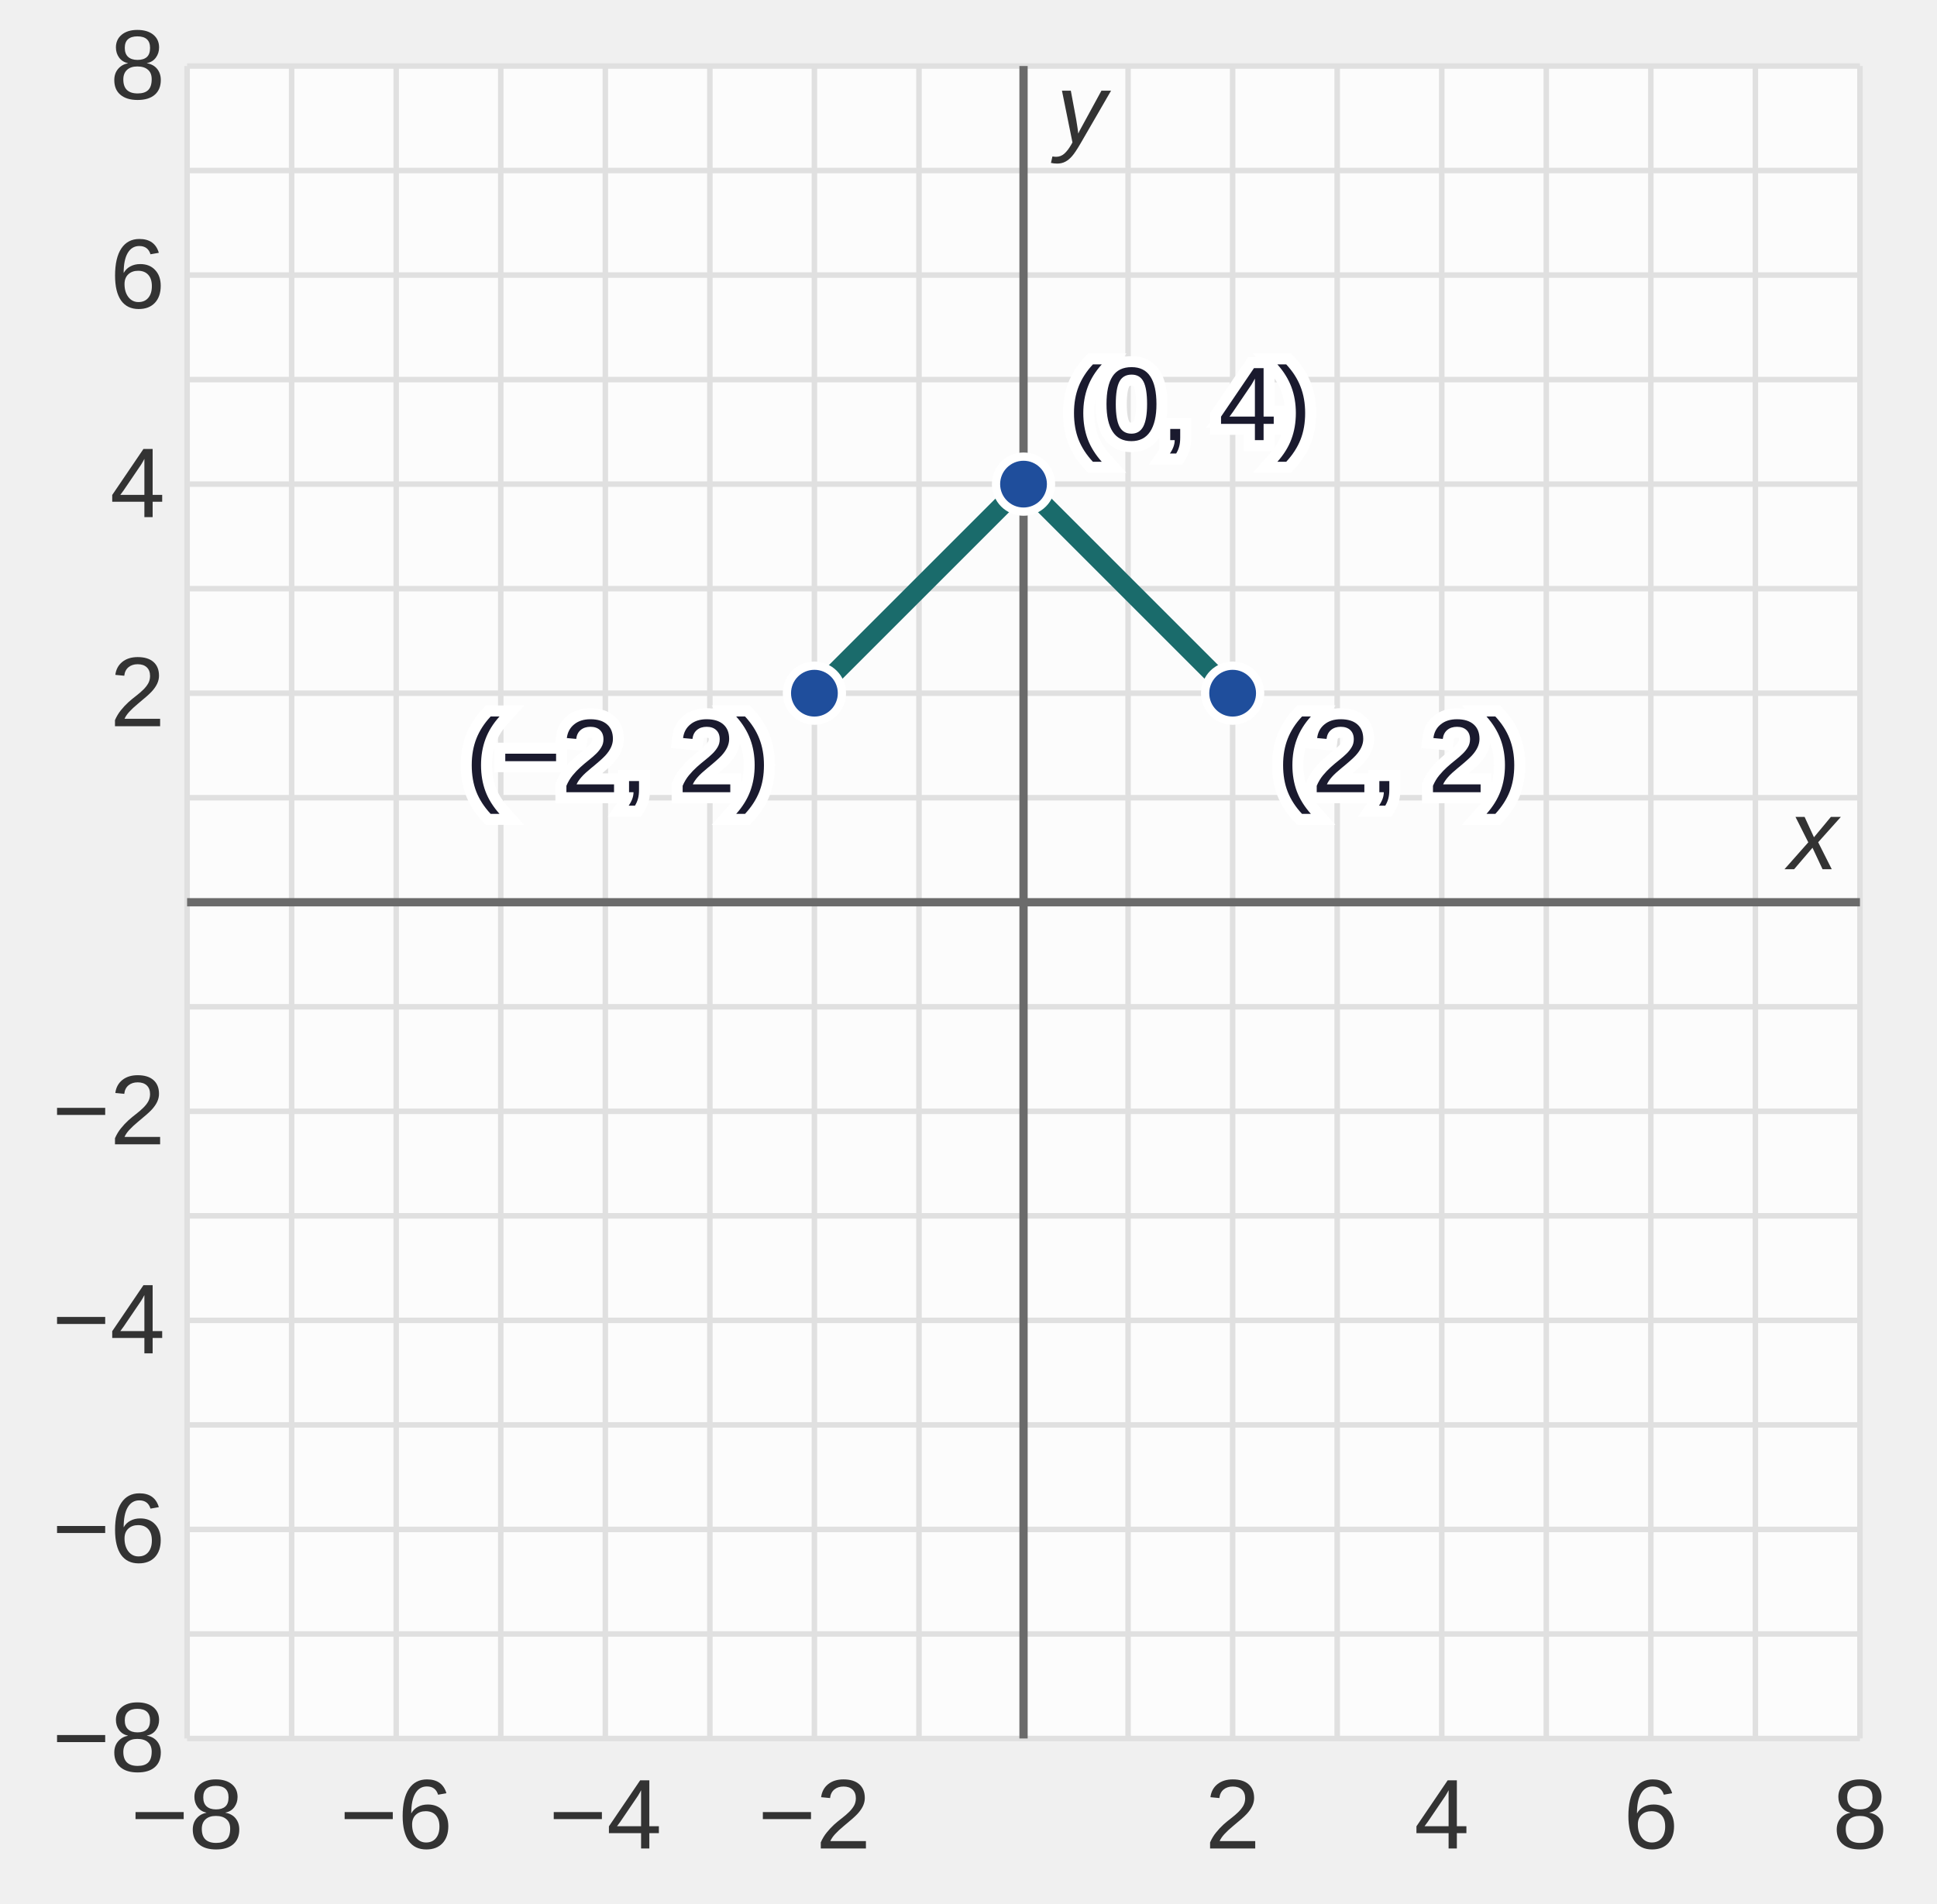
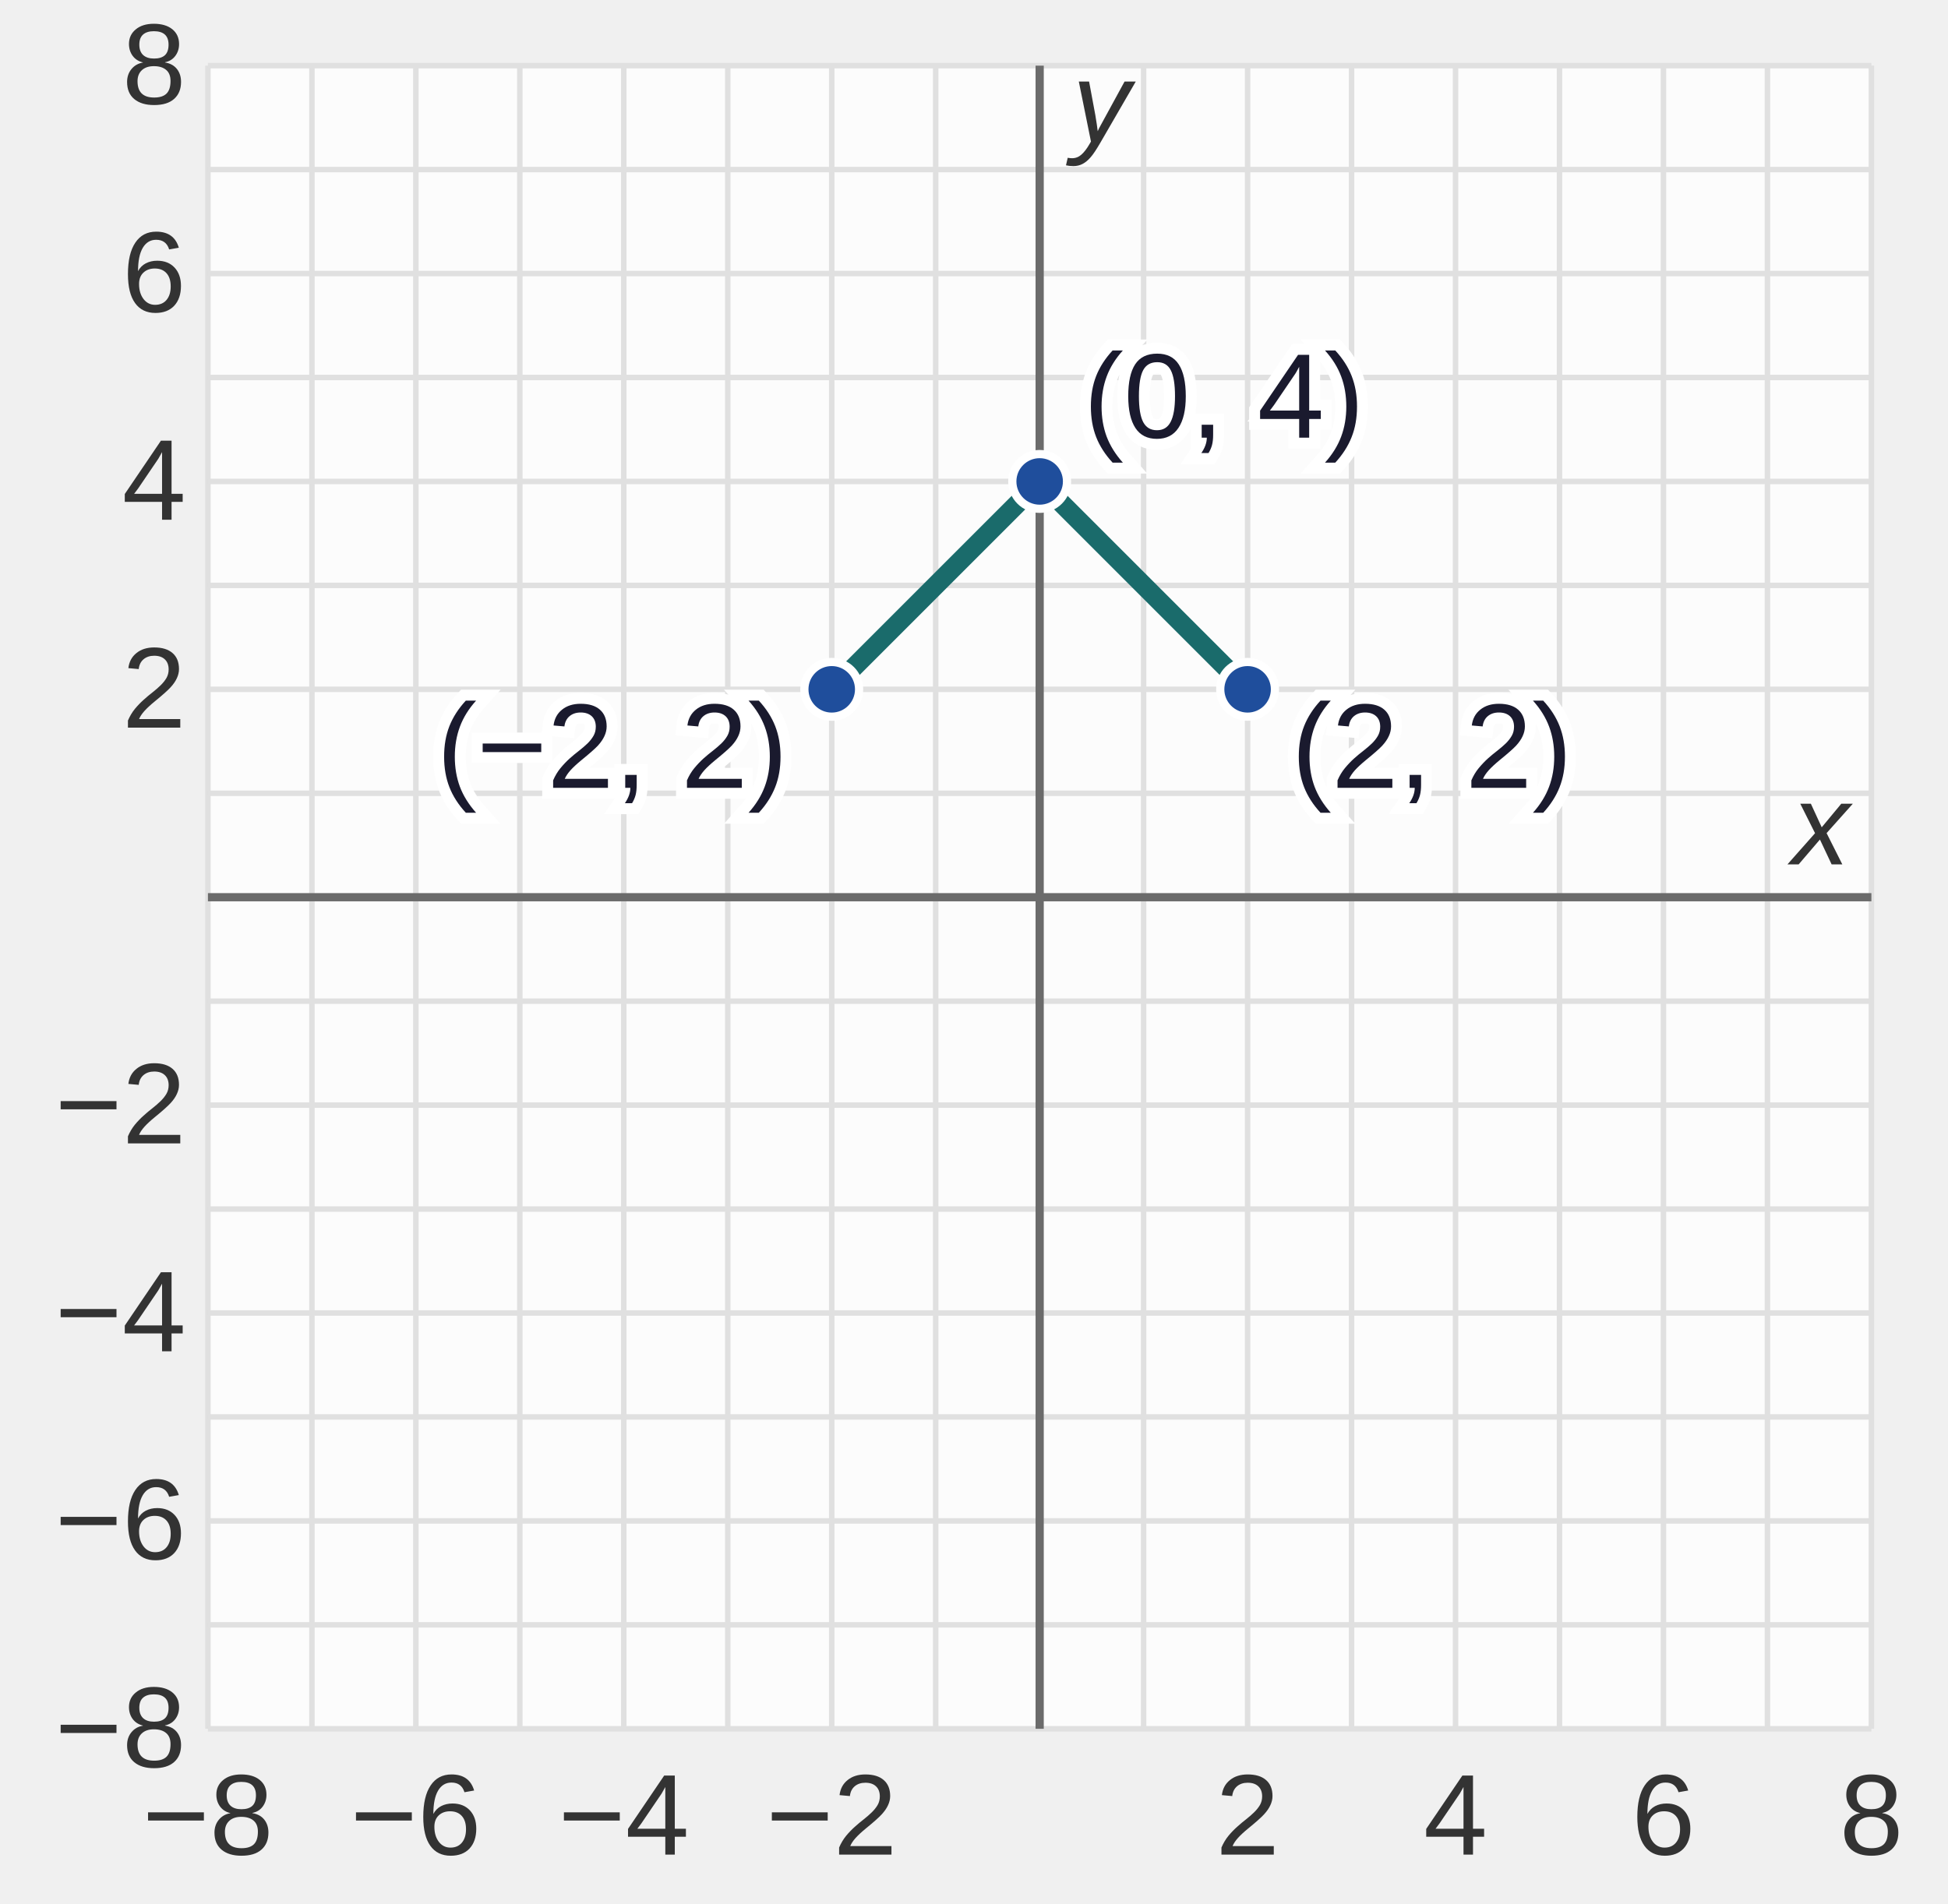
- <svg viewBox="0 0 352 346" font-family="Arial, Helvetica, sans-serif" font-size="18">
-   <rect x="34" y="12" width="304" height="304" fill="#fcfcfc" />
+ <svg viewBox="0 0 356 348" font-family="Arial, Helvetica, sans-serif" font-size="21">
+   <rect x="38" y="12" width="304" height="304" fill="#fcfcfc" />
  <g stroke="#e0e0e0" stroke-width="1">
-     <line x1="34" y1="12" x2="34" y2="316" />
-     <line x1="53" y1="12" x2="53" y2="316" />
-     <line x1="72" y1="12" x2="72" y2="316" />
-     <line x1="91" y1="12" x2="91" y2="316" />
-     <line x1="110" y1="12" x2="110" y2="316" />
-     <line x1="129" y1="12" x2="129" y2="316" />
-     <line x1="148" y1="12" x2="148" y2="316" />
-     <line x1="167" y1="12" x2="167" y2="316" />
-     <line x1="186" y1="12" x2="186" y2="316" />
-     <line x1="205" y1="12" x2="205" y2="316" />
-     <line x1="224" y1="12" x2="224" y2="316" />
-     <line x1="243" y1="12" x2="243" y2="316" />
-     <line x1="262" y1="12" x2="262" y2="316" />
-     <line x1="281" y1="12" x2="281" y2="316" />
-     <line x1="300" y1="12" x2="300" y2="316" />
-     <line x1="319" y1="12" x2="319" y2="316" />
-     <line x1="338" y1="12" x2="338" y2="316" />
-     <line x1="34" y1="316" x2="338" y2="316" />
-     <line x1="34" y1="297" x2="338" y2="297" />
-     <line x1="34" y1="278" x2="338" y2="278" />
-     <line x1="34" y1="259" x2="338" y2="259" />
-     <line x1="34" y1="240" x2="338" y2="240" />
-     <line x1="34" y1="221" x2="338" y2="221" />
-     <line x1="34" y1="202" x2="338" y2="202" />
-     <line x1="34" y1="183" x2="338" y2="183" />
-     <line x1="34" y1="164" x2="338" y2="164" />
-     <line x1="34" y1="145" x2="338" y2="145" />
-     <line x1="34" y1="126" x2="338" y2="126" />
-     <line x1="34" y1="107" x2="338" y2="107" />
-     <line x1="34" y1="88" x2="338" y2="88" />
-     <line x1="34" y1="69" x2="338" y2="69" />
-     <line x1="34" y1="50" x2="338" y2="50" />
-     <line x1="34" y1="31" x2="338" y2="31" />
-     <line x1="34" y1="12" x2="338" y2="12" />
+     <line x1="38" y1="12" x2="38" y2="316" />
+     <line x1="57" y1="12" x2="57" y2="316" />
+     <line x1="76" y1="12" x2="76" y2="316" />
+     <line x1="95" y1="12" x2="95" y2="316" />
+     <line x1="114" y1="12" x2="114" y2="316" />
+     <line x1="133" y1="12" x2="133" y2="316" />
+     <line x1="152" y1="12" x2="152" y2="316" />
+     <line x1="171" y1="12" x2="171" y2="316" />
+     <line x1="190" y1="12" x2="190" y2="316" />
+     <line x1="209" y1="12" x2="209" y2="316" />
+     <line x1="228" y1="12" x2="228" y2="316" />
+     <line x1="247" y1="12" x2="247" y2="316" />
+     <line x1="266" y1="12" x2="266" y2="316" />
+     <line x1="285" y1="12" x2="285" y2="316" />
+     <line x1="304" y1="12" x2="304" y2="316" />
+     <line x1="323" y1="12" x2="323" y2="316" />
+     <line x1="342" y1="12" x2="342" y2="316" />
+     <line x1="38" y1="316" x2="342" y2="316" />
+     <line x1="38" y1="297" x2="342" y2="297" />
+     <line x1="38" y1="278" x2="342" y2="278" />
+     <line x1="38" y1="259" x2="342" y2="259" />
+     <line x1="38" y1="240" x2="342" y2="240" />
+     <line x1="38" y1="221" x2="342" y2="221" />
+     <line x1="38" y1="202" x2="342" y2="202" />
+     <line x1="38" y1="183" x2="342" y2="183" />
+     <line x1="38" y1="164" x2="342" y2="164" />
+     <line x1="38" y1="145" x2="342" y2="145" />
+     <line x1="38" y1="126" x2="342" y2="126" />
+     <line x1="38" y1="107" x2="342" y2="107" />
+     <line x1="38" y1="88" x2="342" y2="88" />
+     <line x1="38" y1="69" x2="342" y2="69" />
+     <line x1="38" y1="50" x2="342" y2="50" />
+     <line x1="38" y1="31" x2="342" y2="31" />
+     <line x1="38" y1="12" x2="342" y2="12" />
  </g>
  <g stroke="#6b6b6b" stroke-width="1.5">
-     <line x1="34" y1="164" x2="338" y2="164" />
-     <line x1="186" y1="12" x2="186" y2="316" />
+     <line x1="38" y1="164" x2="342" y2="164" />
+     <line x1="190" y1="12" x2="190" y2="316" />
  </g>
  <g fill="#333" text-anchor="middle">
-     <text x="34" y="336">−8</text>
-     <text x="72" y="336">−6</text>
-     <text x="110" y="336">−4</text>
-     <text x="148" y="336">−2</text>
-     <text x="224" y="336">2</text>
-     <text x="262" y="336">4</text>
-     <text x="300" y="336">6</text>
-     <text x="338" y="336">8</text>
+     <text x="38" y="339">−8</text>
+     <text x="76" y="339">−6</text>
+     <text x="114" y="339">−4</text>
+     <text x="152" y="339">−2</text>
+     <text x="228" y="339">2</text>
+     <text x="266" y="339">4</text>
+     <text x="304" y="339">6</text>
+     <text x="342" y="339">8</text>
  </g>
  <g fill="#333" text-anchor="end">
-     <text x="30" y="322">−8</text>
-     <text x="30" y="284">−6</text>
-     <text x="30" y="246">−4</text>
-     <text x="30" y="208">−2</text>
-     <text x="30" y="132">2</text>
-     <text x="30" y="94">4</text>
-     <text x="30" y="56">6</text>
-     <text x="30" y="18">8</text>
+     <text x="34" y="323">−8</text>
+     <text x="34" y="285">−6</text>
+     <text x="34" y="247">−4</text>
+     <text x="34" y="209">−2</text>
+     <text x="34" y="133">2</text>
+     <text x="34" y="95">4</text>
+     <text x="34" y="57">6</text>
+     <text x="34" y="19">8</text>
  </g>
-   <text x="334" y="158" text-anchor="end" fill="#333" font-style="italic">x</text>
-   <text x="192" y="26" fill="#333" font-style="italic">y</text>
-   <polyline points="148,126 148.3,125.7 148.5,125.5 148.8,125.2 149,125 149.3,124.7 149.5,124.5 149.8,124.2 150,124 150.3,123.7 150.5,123.5 150.8,123.2 151,123 151.3,122.7 151.5,122.5 151.8,122.2 152.1,121.9 152.3,121.7 152.6,121.4 152.8,121.2 153.1,120.9 153.3,120.7 153.6,120.4 153.8,120.2 154.1,119.9 154.3,119.7 154.6,119.4 154.8,119.2 155.1,118.9 155.3,118.7 155.6,118.4 155.9,118.1 156.1,117.9 156.4,117.6 156.6,117.4 156.9,117.1 157.1,116.9 157.4,116.6 157.6,116.4 157.9,116.1 158.1,115.9 158.4,115.6 158.6,115.4 158.9,115.1 159.1,114.9 159.4,114.6 159.7,114.3 159.9,114.1 160.2,113.8 160.4,113.6 160.7,113.3 160.9,113.1 161.2,112.8 161.4,112.6 161.7,112.3 161.9,112.1 162.2,111.8 162.4,111.6 162.7,111.3 162.9,111.1 163.2,110.8 163.5,110.5 163.7,110.3 164,110 164.2,109.8 164.5,109.5 164.7,109.3 165,109 165.2,108.8 165.5,108.5 165.7,108.3 166,108 166.2,107.8 166.5,107.5 166.7,107.3 167,107 167.3,106.7 167.5,106.5 167.8,106.2 168,106 168.3,105.7 168.5,105.5 168.8,105.2 169,105 169.3,104.7 169.5,104.5 169.8,104.2 170,104 170.3,103.7 170.5,103.5 170.8,103.2 171.1,102.9 171.3,102.7 171.6,102.4 171.8,102.2 172.1,101.9 172.3,101.7 172.6,101.4 172.8,101.2 173.1,100.9 173.3,100.7 173.6,100.4 173.8,100.2 174.1,99.9 174.3,99.7 174.6,99.4 174.9,99.1 175.1,98.9 175.4,98.6 175.6,98.4 175.9,98.1 176.1,97.9 176.4,97.6 176.6,97.4 176.9,97.1 177.1,96.9 177.4,96.6 177.6,96.4 177.9,96.1 178.1,95.9 178.4,95.6 178.7,95.3 178.9,95.1 179.2,94.8 179.4,94.6 179.7,94.3 179.9,94.1 180.2,93.8 180.4,93.6 180.7,93.3 180.9,93.1 181.2,92.8 181.4,92.6 181.7,92.3 181.9,92.1 182.2,91.8 182.5,91.5 182.7,91.3 183,91 183.2,90.8 183.5,90.5 183.7,90.3 184,90 184.2,89.8 184.5,89.5 184.7,89.3 185,89 185.2,88.8 185.5,88.5 185.7,88.3 186,88 186.3,88.3 186.5,88.5 186.8,88.8 187,89 187.3,89.3 187.5,89.5 187.8,89.8 188,90 188.3,90.3 188.5,90.5 188.8,90.8 189,91 189.3,91.3 189.5,91.5 189.8,91.8 190.1,92.1 190.3,92.3 190.6,92.6 190.8,92.8 191.1,93.1 191.3,93.3 191.6,93.6 191.8,93.8 192.1,94.1 192.3,94.3 192.6,94.6 192.8,94.8 193.1,95.1 193.3,95.3 193.6,95.6 193.9,95.9 194.1,96.1 194.4,96.4 194.6,96.6 194.9,96.9 195.1,97.1 195.4,97.4 195.6,97.6 195.9,97.9 196.1,98.1 196.4,98.4 196.6,98.6 196.9,98.9 197.1,99.1 197.4,99.4 197.7,99.7 197.9,99.9 198.2,100.2 198.4,100.4 198.7,100.7 198.9,100.9 199.2,101.2 199.4,101.4 199.7,101.7 199.9,101.9 200.2,102.2 200.4,102.4 200.7,102.7 200.9,102.9 201.2,103.2 201.5,103.5 201.7,103.7 202,104 202.2,104.2 202.5,104.5 202.7,104.7 203,105 203.2,105.2 203.5,105.5 203.7,105.7 204,106 204.2,106.2 204.5,106.5 204.7,106.7 205,107 205.3,107.3 205.5,107.5 205.8,107.8 206,108 206.3,108.3 206.5,108.5 206.8,108.8 207,109 207.3,109.3 207.5,109.5 207.8,109.8 208,110 208.3,110.3 208.5,110.5 208.8,110.8 209.1,111.1 209.3,111.3 209.6,111.6 209.8,111.8 210.1,112.1 210.3,112.3 210.6,112.6 210.8,112.8 211.1,113.1 211.3,113.3 211.6,113.6 211.8,113.8 212.1,114.1 212.3,114.3 212.6,114.6 212.9,114.9 213.1,115.1 213.4,115.4 213.6,115.6 213.9,115.9 214.1,116.1 214.4,116.4 214.6,116.6 214.9,116.9 215.1,117.1 215.4,117.4 215.6,117.6 215.9,117.9 216.1,118.1 216.4,118.4 216.7,118.7 216.9,118.9 217.2,119.2 217.4,119.4 217.7,119.7 217.9,119.9 218.2,120.2 218.4,120.4 218.7,120.7 218.9,120.9 219.2,121.2 219.4,121.4 219.7,121.7 219.9,121.9 220.2,122.2 220.5,122.5 220.7,122.7 221,123 221.2,123.2 221.5,123.5 221.7,123.7 222,124 222.2,124.2 222.5,124.5 222.7,124.7 223,125 223.2,125.2 223.5,125.5 223.7,125.7 224,126" fill="none" stroke="#1a6b6b" stroke-width="3.5" stroke-linejoin="round" />
-   <circle cx="148" cy="126" r="5" fill="#1f4e9c" stroke="#fff" stroke-width="1.5" />
-   <text x="140" y="144" text-anchor="end" fill="#1a1a2e" font-size="19" paint-order="stroke" stroke="#fff" stroke-width="4">(−2, 2)</text>
-   <circle cx="186" cy="88" r="5" fill="#1f4e9c" stroke="#fff" stroke-width="1.5" />
-   <text x="194" y="80" text-anchor="start" fill="#1a1a2e" font-size="19" paint-order="stroke" stroke="#fff" stroke-width="4">(0, 4)</text>
-   <circle cx="224" cy="126" r="5" fill="#1f4e9c" stroke="#fff" stroke-width="1.5" />
-   <text x="232" y="144" text-anchor="start" fill="#1a1a2e" font-size="19" paint-order="stroke" stroke="#fff" stroke-width="4">(2, 2)</text>
+   <text x="338" y="158" text-anchor="end" fill="#333" font-style="italic">x</text>
+   <text x="196" y="26" fill="#333" font-style="italic">y</text>
+   <polyline points="152,126 152.3,125.7 152.5,125.5 152.8,125.2 153,125 153.3,124.7 153.5,124.5 153.8,124.2 154,124 154.3,123.7 154.5,123.5 154.8,123.2 155,123 155.3,122.7 155.5,122.5 155.8,122.2 156.1,121.9 156.3,121.7 156.6,121.4 156.8,121.2 157.1,120.9 157.3,120.7 157.6,120.4 157.8,120.2 158.1,119.9 158.3,119.7 158.6,119.4 158.8,119.2 159.1,118.9 159.3,118.7 159.6,118.4 159.9,118.1 160.1,117.9 160.4,117.6 160.6,117.4 160.9,117.1 161.1,116.9 161.4,116.6 161.6,116.4 161.9,116.1 162.1,115.9 162.4,115.6 162.6,115.4 162.9,115.1 163.1,114.9 163.4,114.6 163.7,114.3 163.9,114.1 164.2,113.8 164.4,113.6 164.7,113.3 164.9,113.1 165.2,112.8 165.4,112.6 165.7,112.3 165.9,112.1 166.2,111.8 166.4,111.6 166.7,111.3 166.9,111.1 167.2,110.8 167.5,110.5 167.7,110.3 168,110 168.2,109.8 168.5,109.5 168.7,109.3 169,109 169.2,108.8 169.5,108.5 169.7,108.3 170,108 170.2,107.8 170.5,107.5 170.7,107.3 171,107 171.3,106.7 171.5,106.5 171.8,106.2 172,106 172.3,105.7 172.5,105.5 172.8,105.2 173,105 173.3,104.7 173.5,104.5 173.8,104.2 174,104 174.3,103.7 174.5,103.5 174.8,103.2 175.1,102.9 175.3,102.7 175.6,102.4 175.8,102.2 176.1,101.9 176.3,101.7 176.6,101.4 176.8,101.2 177.1,100.9 177.3,100.7 177.6,100.4 177.8,100.2 178.1,99.9 178.3,99.7 178.6,99.4 178.9,99.1 179.1,98.9 179.4,98.6 179.6,98.4 179.9,98.1 180.1,97.9 180.4,97.6 180.6,97.4 180.9,97.1 181.1,96.9 181.4,96.6 181.6,96.4 181.9,96.1 182.1,95.9 182.4,95.6 182.7,95.3 182.9,95.1 183.2,94.8 183.4,94.6 183.7,94.3 183.9,94.1 184.2,93.8 184.4,93.6 184.7,93.3 184.9,93.1 185.2,92.8 185.4,92.6 185.7,92.3 185.9,92.1 186.2,91.8 186.5,91.5 186.7,91.3 187,91 187.2,90.8 187.5,90.5 187.7,90.3 188,90 188.2,89.8 188.5,89.5 188.7,89.3 189,89 189.2,88.8 189.5,88.5 189.7,88.3 190,88 190.3,88.3 190.5,88.5 190.8,88.8 191,89 191.3,89.3 191.5,89.5 191.8,89.8 192,90 192.3,90.3 192.5,90.5 192.8,90.8 193,91 193.3,91.3 193.5,91.5 193.8,91.8 194.1,92.1 194.3,92.3 194.6,92.6 194.8,92.8 195.1,93.1 195.3,93.3 195.6,93.6 195.8,93.8 196.1,94.1 196.3,94.3 196.6,94.6 196.8,94.8 197.1,95.1 197.3,95.3 197.6,95.6 197.9,95.9 198.1,96.1 198.4,96.4 198.6,96.6 198.9,96.9 199.1,97.1 199.4,97.4 199.6,97.6 199.9,97.9 200.1,98.1 200.4,98.4 200.6,98.6 200.9,98.9 201.1,99.1 201.4,99.4 201.7,99.7 201.9,99.9 202.2,100.2 202.4,100.4 202.7,100.7 202.9,100.9 203.2,101.2 203.4,101.4 203.7,101.7 203.9,101.9 204.2,102.2 204.4,102.4 204.7,102.7 204.9,102.9 205.2,103.2 205.5,103.5 205.7,103.7 206,104 206.2,104.2 206.5,104.5 206.7,104.7 207,105 207.2,105.2 207.5,105.5 207.7,105.7 208,106 208.2,106.2 208.5,106.5 208.7,106.7 209,107 209.3,107.3 209.5,107.5 209.8,107.8 210,108 210.3,108.3 210.5,108.5 210.8,108.8 211,109 211.3,109.3 211.5,109.5 211.8,109.8 212,110 212.3,110.3 212.5,110.5 212.8,110.8 213.1,111.1 213.3,111.3 213.6,111.6 213.8,111.8 214.1,112.1 214.3,112.3 214.6,112.6 214.8,112.8 215.1,113.1 215.3,113.3 215.6,113.6 215.8,113.8 216.1,114.1 216.3,114.3 216.6,114.6 216.9,114.9 217.1,115.1 217.4,115.4 217.6,115.6 217.9,115.9 218.1,116.1 218.4,116.4 218.6,116.6 218.9,116.9 219.1,117.1 219.4,117.4 219.6,117.6 219.9,117.9 220.1,118.1 220.4,118.4 220.7,118.7 220.9,118.9 221.2,119.2 221.4,119.4 221.7,119.7 221.9,119.9 222.2,120.2 222.4,120.4 222.7,120.7 222.9,120.9 223.2,121.2 223.4,121.4 223.7,121.7 223.9,121.9 224.2,122.2 224.5,122.5 224.7,122.7 225,123 225.2,123.2 225.5,123.5 225.7,123.7 226,124 226.2,124.2 226.5,124.5 226.7,124.7 227,125 227.2,125.2 227.5,125.5 227.7,125.7 228,126" fill="none" stroke="#1a6b6b" stroke-width="3.5" stroke-linejoin="round" />
+   <circle cx="152" cy="126" r="5" fill="#1f4e9c" stroke="#fff" stroke-width="1.5" />
+   <text x="144" y="144" text-anchor="end" fill="#1a1a2e" font-size="22" paint-order="stroke" stroke="#fff" stroke-width="4">(−2, 2)</text>
+   <circle cx="190" cy="88" r="5" fill="#1f4e9c" stroke="#fff" stroke-width="1.5" />
+   <text x="198" y="80" text-anchor="start" fill="#1a1a2e" font-size="22" paint-order="stroke" stroke="#fff" stroke-width="4">(0, 4)</text>
+   <circle cx="228" cy="126" r="5" fill="#1f4e9c" stroke="#fff" stroke-width="1.5" />
+   <text x="236" y="144" text-anchor="start" fill="#1a1a2e" font-size="22" paint-order="stroke" stroke="#fff" stroke-width="4">(2, 2)</text>
</svg>
